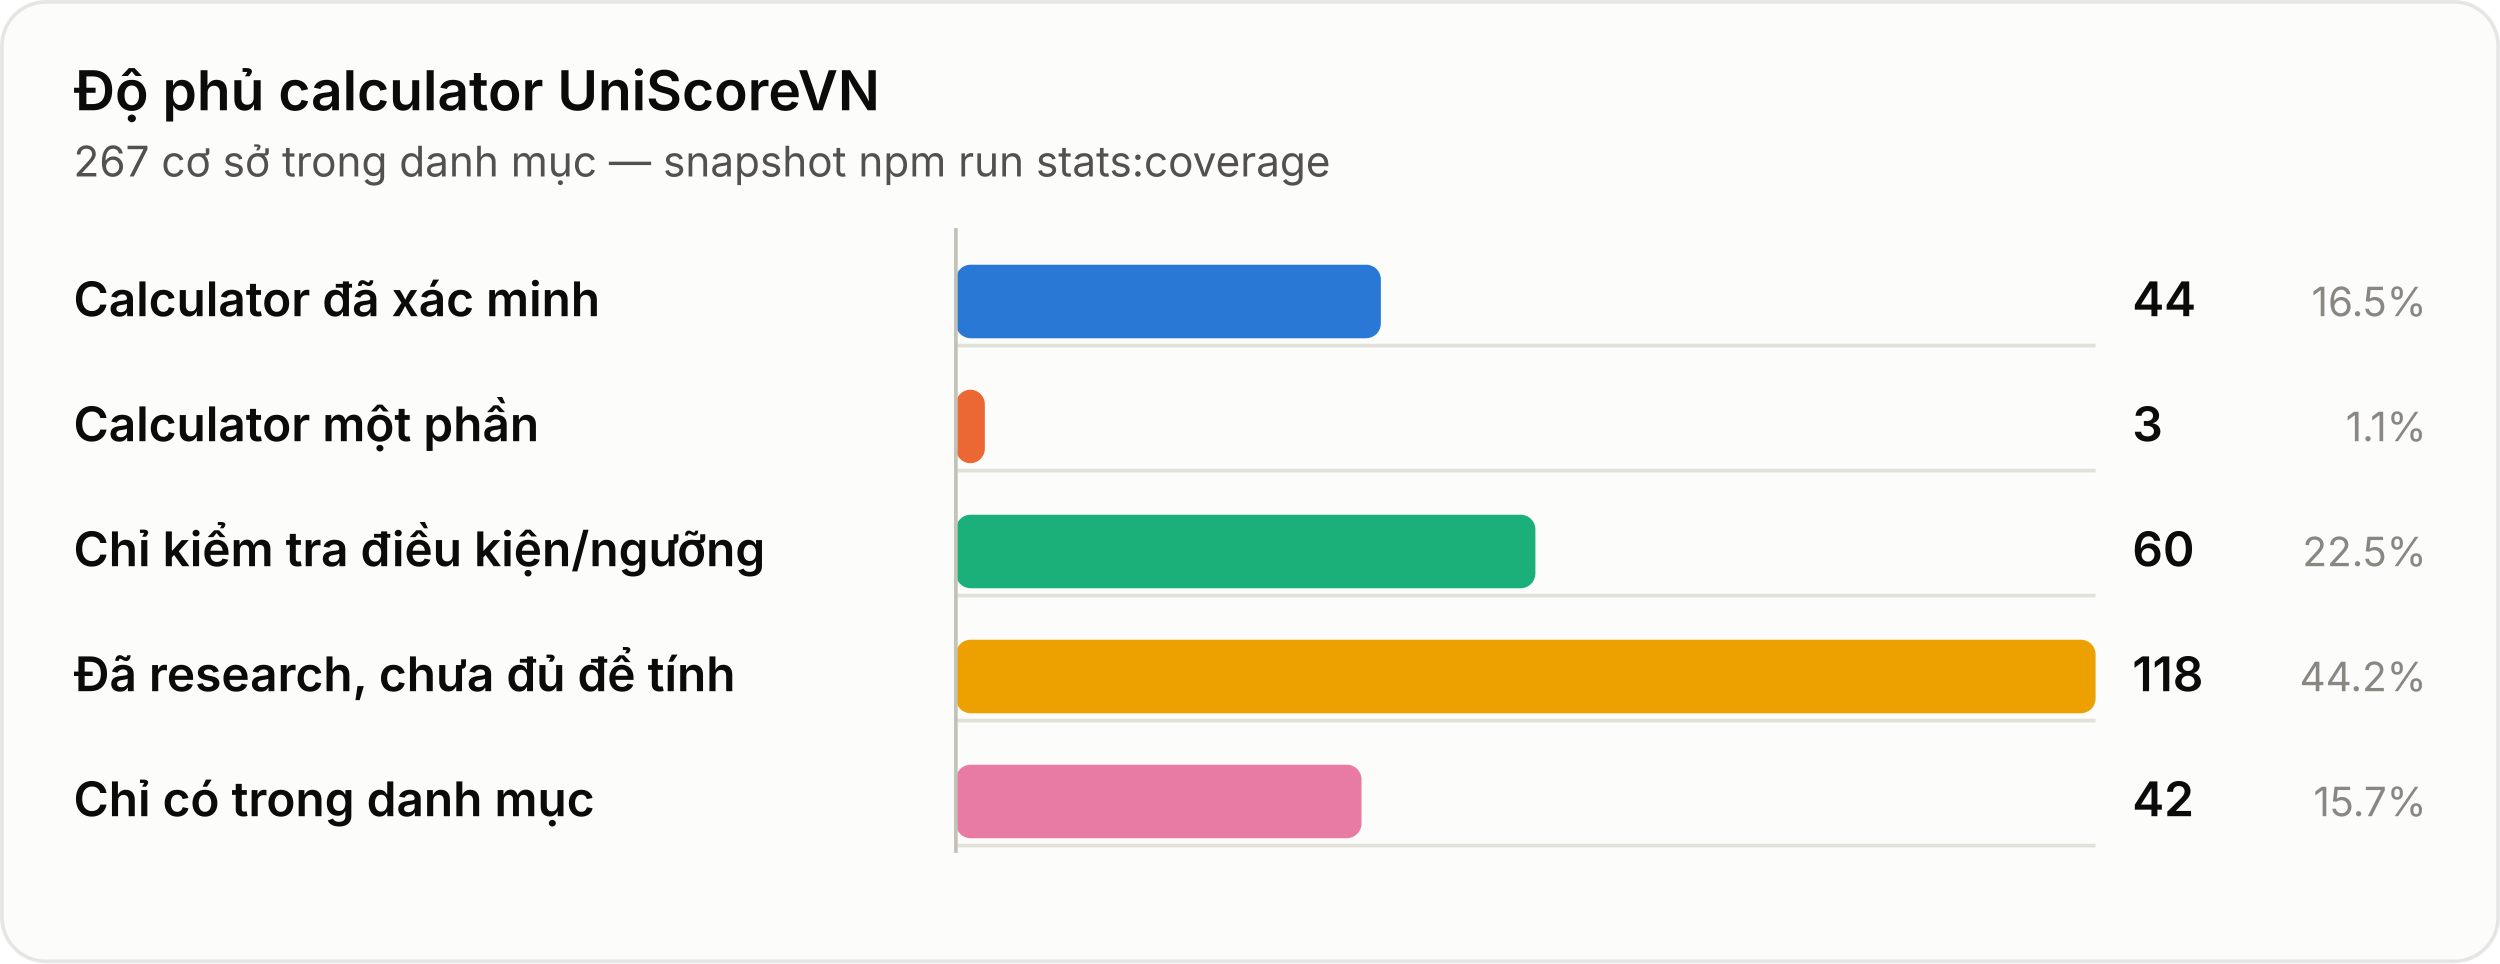
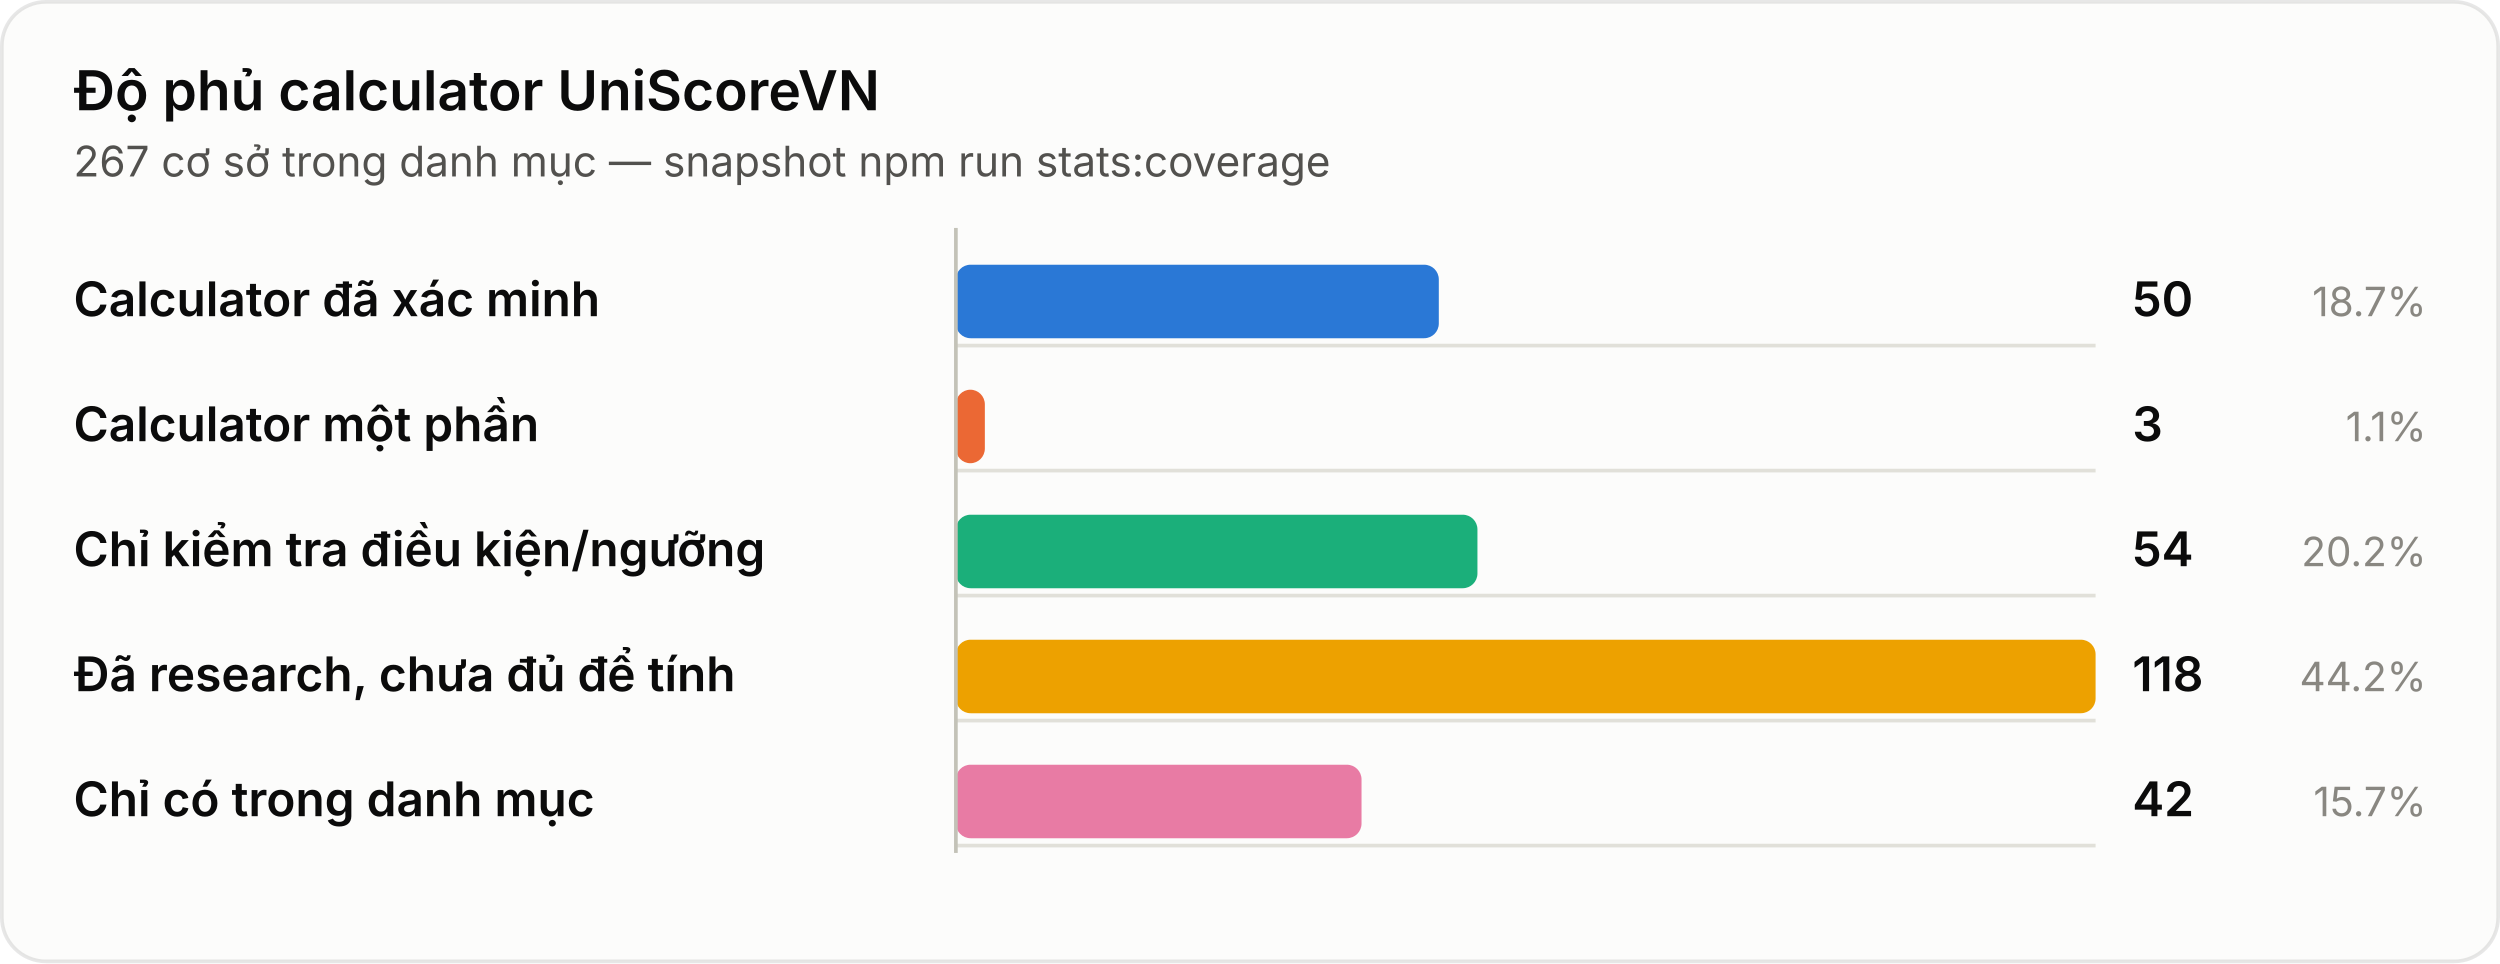
<svg xmlns="http://www.w3.org/2000/svg" width="680" height="262" viewBox="0 0 680 262" font-family="system-ui, -apple-system, Segoe UI, sans-serif">
  <rect x="0.5" y="0.5" width="679" height="261" rx="12" fill="#fcfcfb" stroke="rgba(11,11,11,0.10)" />
  <text x="20" y="30" font-size="15" font-weight="600" fill="#0b0b0b">Độ phủ calculator UniScoreVN</text>
  <text x="20" y="48" font-size="11.5" fill="#52514e">267 cơ sở trong danh mục — snapshot npm run stats:coverage</text>
  <g transform="translate(20, 10)">
    <text x="0" y="76" font-size="13" font-weight="600" fill="#0b0b0b">Calculator đã xác minh</text>
    <line x1="240" y1="84" x2="550" y2="84" stroke="#e1e0d9" stroke-width="1" />
-     <rect x="240" y="62" width="115.593" height="20" rx="4" fill="#2a78d6" />
-     <text x="560" y="76" font-size="13" font-weight="600" fill="#0b0b0b" text-anchor="start">44</text>
-     <text x="640" y="76" font-size="11" fill="#898781" text-anchor="end">16.5%</text>
+     <rect x="240" y="62" width="131.356" height="20" rx="4" fill="#2a78d6" />
+     <text x="560" y="76" font-size="13" font-weight="600" fill="#0b0b0b" text-anchor="start">50</text>
+     <text x="640" y="76" font-size="11" fill="#898781" text-anchor="end">18.7%</text>
    <text x="0" y="110" font-size="13" font-weight="600" fill="#0b0b0b">Calculator một phần</text>
    <line x1="240" y1="118" x2="550" y2="118" stroke="#e1e0d9" stroke-width="1" />
    <rect x="240" y="96" width="7.881" height="20" rx="4" fill="#eb6834" />
    <text x="560" y="110" font-size="13" font-weight="600" fill="#0b0b0b" text-anchor="start">3</text>
    <text x="640" y="110" font-size="11" fill="#898781" text-anchor="end">1.1%</text>
    <text x="0" y="144" font-size="13" font-weight="600" fill="#0b0b0b">Chỉ kiểm tra điều kiện/ngưỡng</text>
    <line x1="240" y1="152" x2="550" y2="152" stroke="#e1e0d9" stroke-width="1" />
-     <rect x="240" y="130" width="157.627" height="20" rx="4" fill="#1baf7a" />
-     <text x="560" y="144" font-size="13" font-weight="600" fill="#0b0b0b" text-anchor="start">60</text>
-     <text x="640" y="144" font-size="11" fill="#898781" text-anchor="end">22.5%</text>
+     <rect x="240" y="130" width="141.864" height="20" rx="4" fill="#1baf7a" />
+     <text x="560" y="144" font-size="13" font-weight="600" fill="#0b0b0b" text-anchor="start">54</text>
+     <text x="640" y="144" font-size="11" fill="#898781" text-anchor="end">20.2%</text>
    <text x="0" y="178" font-size="13" font-weight="600" fill="#0b0b0b">Đã research, chưa đủ để tính</text>
    <line x1="240" y1="186" x2="550" y2="186" stroke="#e1e0d9" stroke-width="1" />
    <rect x="240" y="164" width="310" height="20" rx="4" fill="#eda100" />
    <text x="560" y="178" font-size="13" font-weight="600" fill="#0b0b0b" text-anchor="start">118</text>
    <text x="640" y="178" font-size="11" fill="#898781" text-anchor="end">44.2%</text>
    <text x="0" y="212" font-size="13" font-weight="600" fill="#0b0b0b">Chỉ có trong danh mục</text>
    <line x1="240" y1="220" x2="550" y2="220" stroke="#e1e0d9" stroke-width="1" />
    <rect x="240" y="198" width="110.339" height="20" rx="4" fill="#e87ba4" />
    <text x="560" y="212" font-size="13" font-weight="600" fill="#0b0b0b" text-anchor="start">42</text>
    <text x="640" y="212" font-size="11" fill="#898781" text-anchor="end">15.7%</text>
    <line x1="240" y1="52" x2="240" y2="222" stroke="#c3c2b7" stroke-width="1" />
  </g>
</svg>
